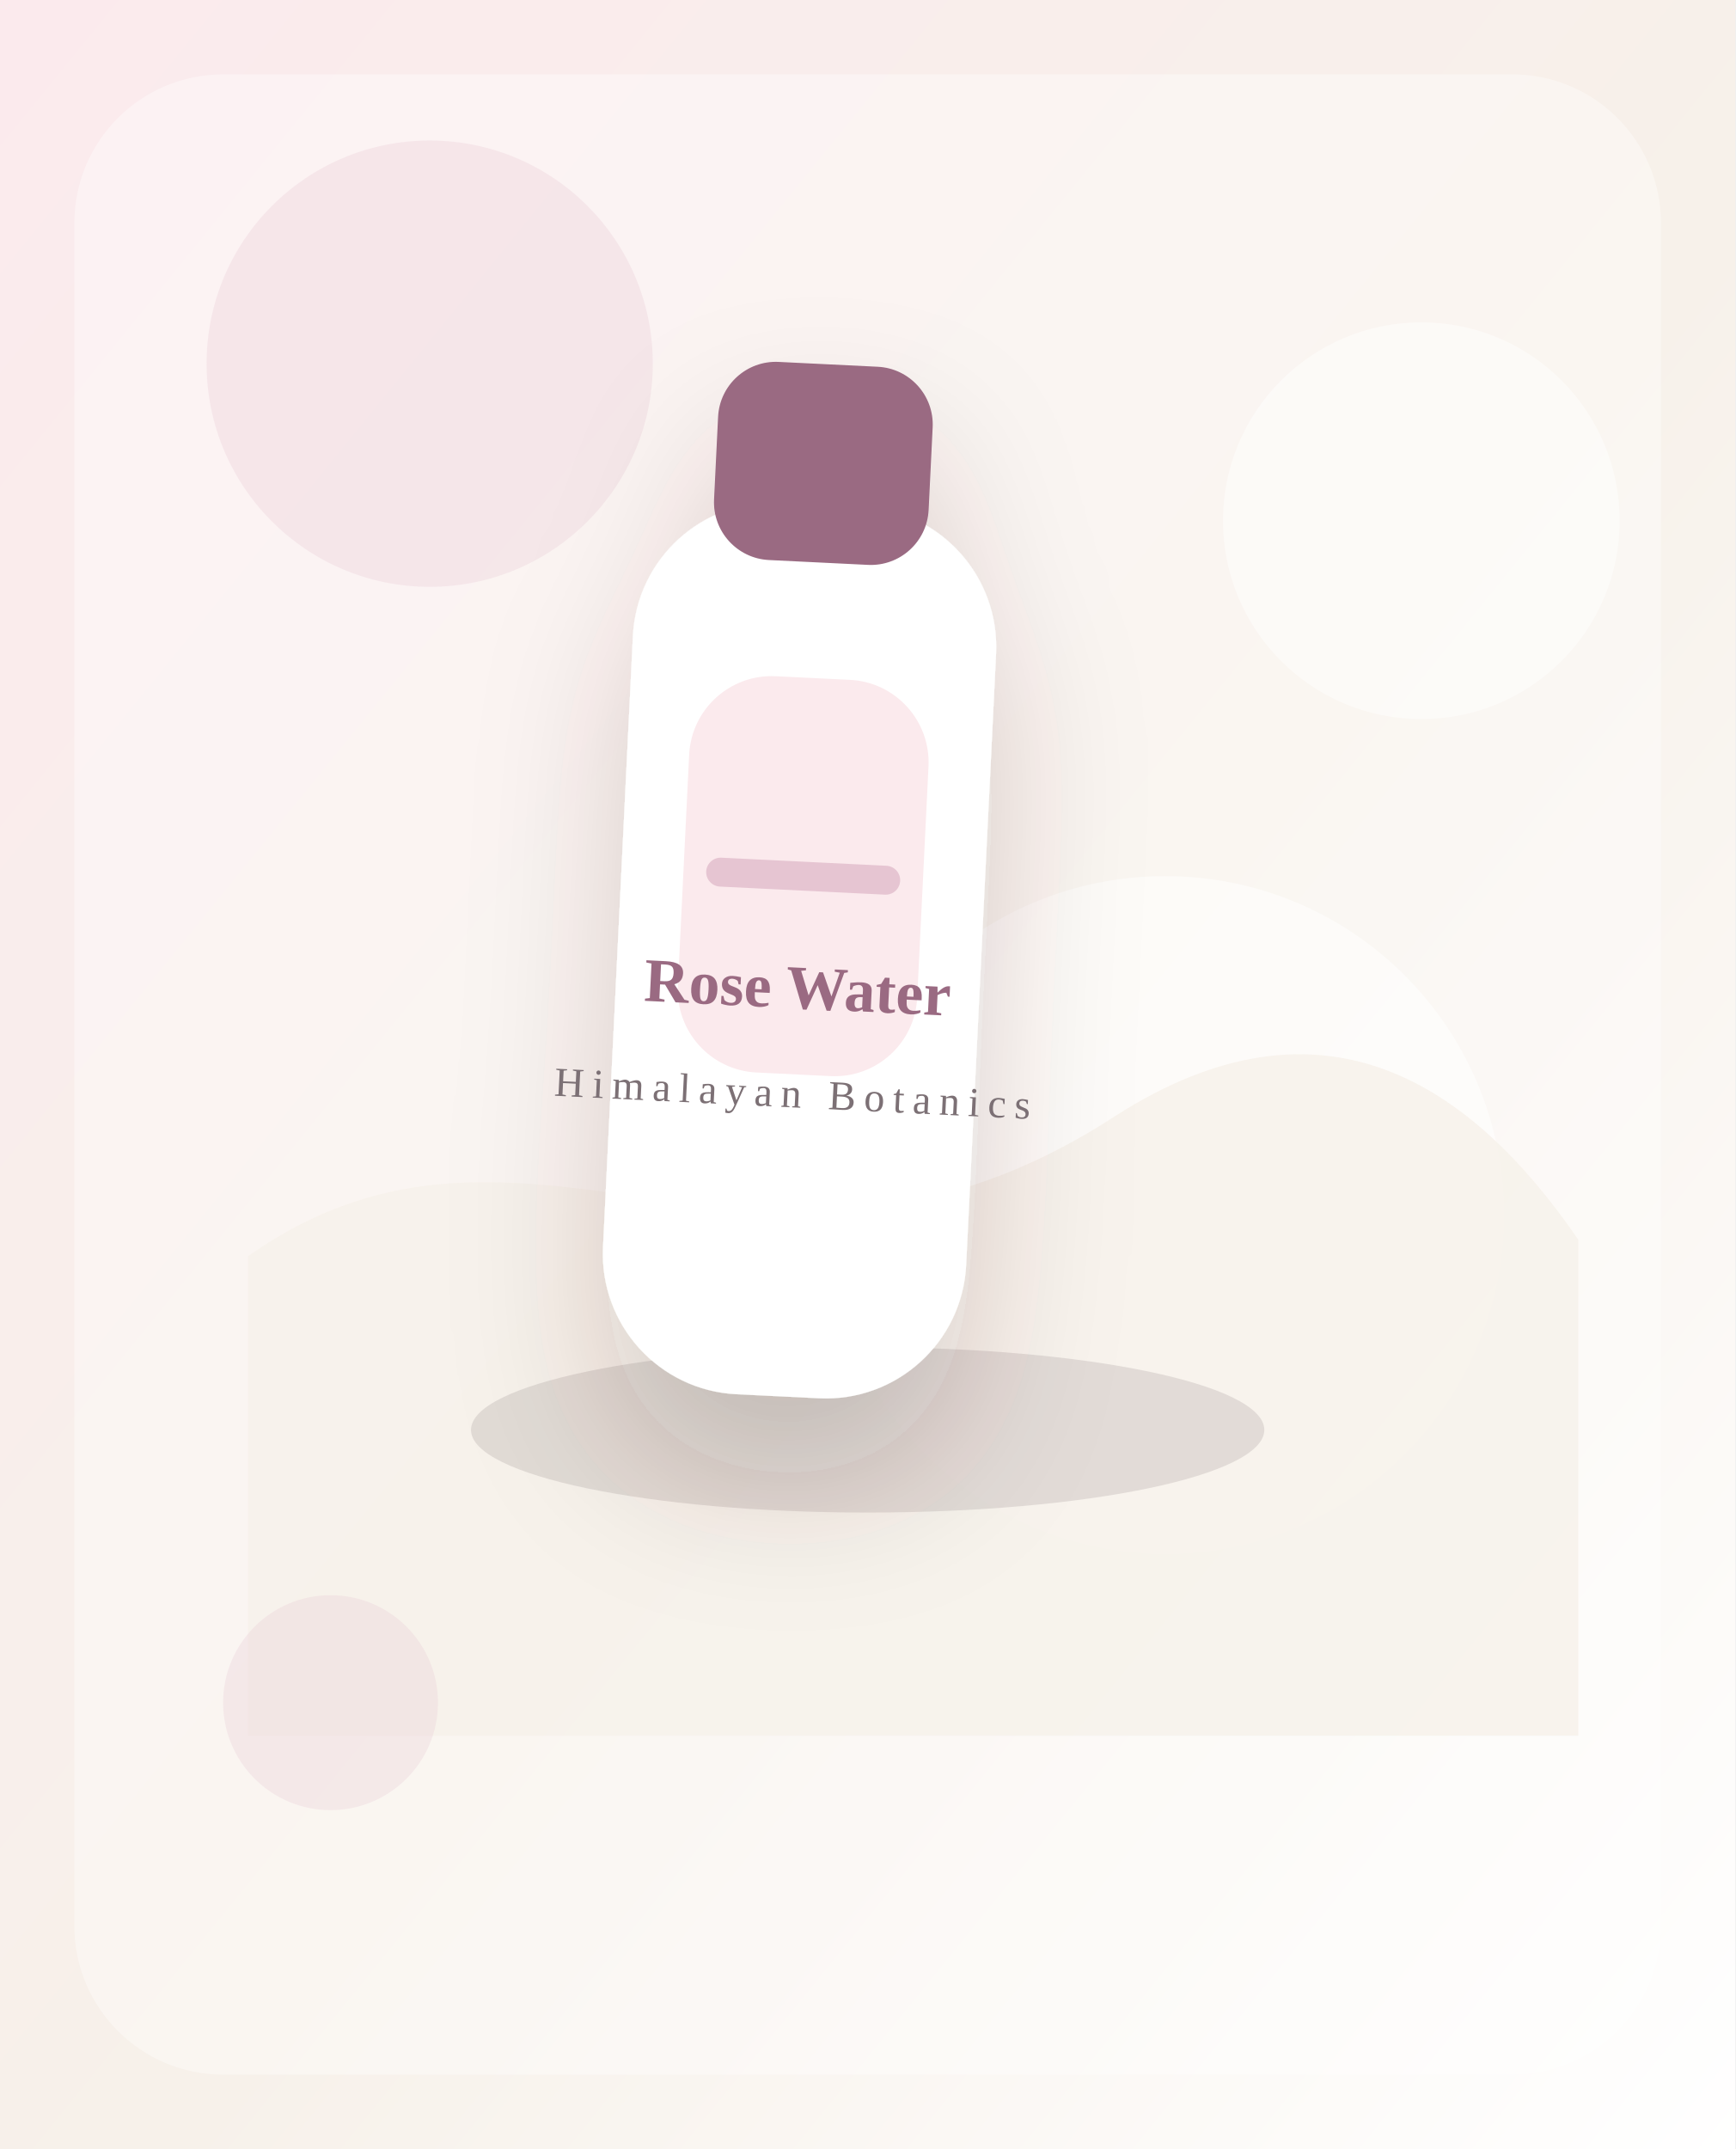
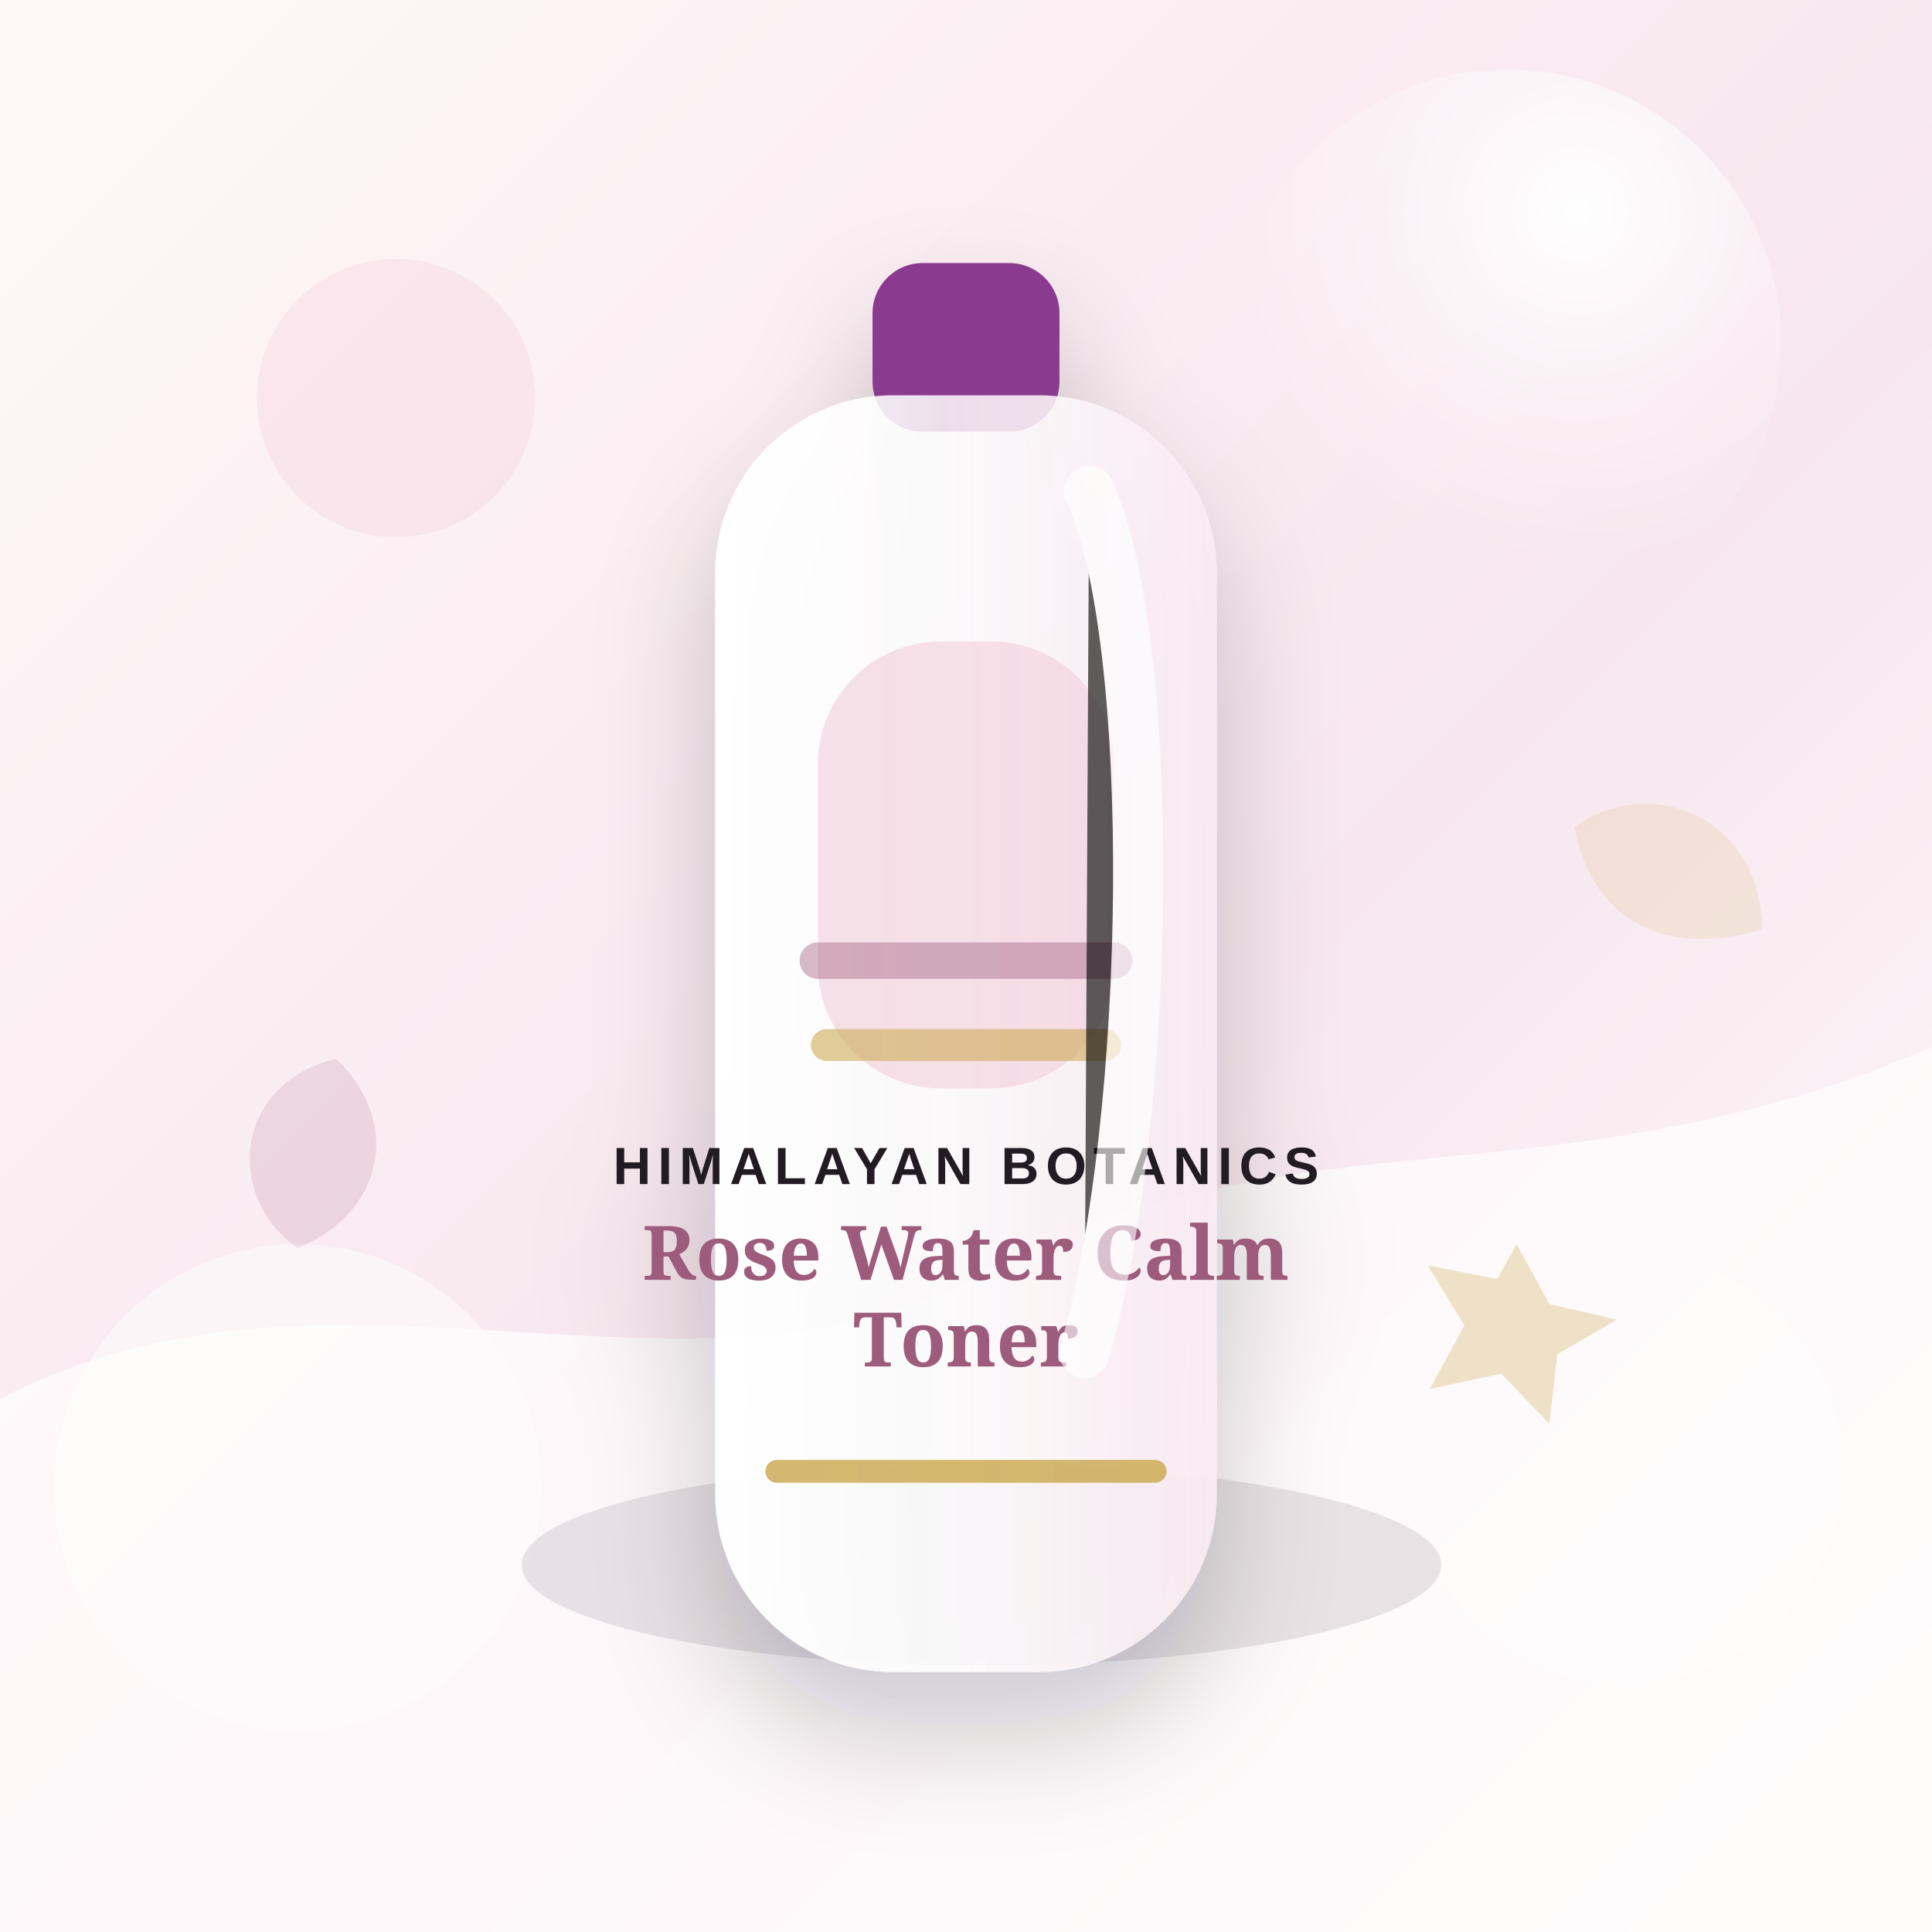
- <svg xmlns="http://www.w3.org/2000/svg" width="840" height="1040" viewBox="0 0 420 520" role="img" aria-label="Rose Water Calm Toner product photography">
+ <svg xmlns="http://www.w3.org/2000/svg" width="1000" height="1000" viewBox="0 0 1000 1000" role="img" aria-label="Rose Water Calm Toner">
  <defs>
-     <linearGradient id="bg" x1="0" y1="0" x2="1" y2="1">
-       <stop stop-color="#FBEAED" />
-       <stop offset="0.55" stop-color="#F7F1EA" />
-       <stop offset="1" stop-color="#FFFFFF" />
+     <linearGradient id="bg-p005" x1="0" y1="0" x2="1" y2="1">
+       <stop offset="0" stop-color="#FFF8F8" />
+       <stop offset="0.58" stop-color="#F7E6EE" />
+       <stop offset="1" stop-color="#FFFDFC" />
    </linearGradient>
-     <filter id="s" x="-20%" y="-20%" width="140%" height="140%">
-       <feDropShadow dx="0" dy="20" stdDeviation="18" flood-color="#432134" flood-opacity="0.18" />
+     <radialGradient id="halo-p005" cx="63%" cy="26%" r="64%">
+       <stop offset="0" stop-color="#FFFFFF" stop-opacity="0.96" />
+       <stop offset="0.54" stop-color="#FFFFFF" stop-opacity="0.32" />
+       <stop offset="1" stop-color="#FFFFFF" stop-opacity="0" />
+     </radialGradient>
+     <linearGradient id="glass-p005" x1="0" x2="1">
+       <stop offset="0" stop-color="#FFFFFF" stop-opacity="0.98" />
+       <stop offset="0.45" stop-color="#FFFFFF" stop-opacity="0.84" />
+       <stop offset="1" stop-color="#F9EAF2" stop-opacity="0.92" />
+     </linearGradient>
+     <filter id="shadow-p005" x="-40%" y="-40%" width="180%" height="180%">
+       <feDropShadow dx="0" dy="28" stdDeviation="26" flood-color="#1A0A1E" flood-opacity="0.22" />
+     </filter>
+     <filter id="softshadow-p005" x="-50%" y="-50%" width="200%" height="200%">
+       <feDropShadow dx="0" dy="16" stdDeviation="18" flood-color="#8B3A8F" flood-opacity="0.16" />
    </filter>
  </defs>
-   <rect width="420" height="520" fill="url(#bg)" />
-   <rect x="18" y="18" width="384" height="484" rx="36" fill="#fff" opacity="0.35" />
-   <circle cx="104" cy="88" r="54" fill="#E6C5D2" opacity="0.28" />
-   <circle cx="282" cy="294" r="82" fill="#fff" opacity="0.52" />
-   <path d="M60 304 C128 256 184 326 270 270 C320 238 356 262 382 300 L382 420 L60 420 Z" fill="#F7F1EA" opacity="0.82" />
-   <ellipse cx="210" cy="346" rx="96" ry="20" fill="#3b2932" opacity="0.12" />
-   <g filter="url(#s)">
-     <g transform="translate(-16 0) rotate(2.8 210 220)">
-       <rect x="166" y="122" width="88" height="216" rx="34" fill="#fff" />
-       <rect x="184" y="88" width="52" height="48" rx="14" fill="#9A6B82" />
-       <rect x="181" y="164" width="58" height="96" rx="20" fill="#FBEAED" />
-       <line x1="190" y1="212" x2="230" y2="212" stroke="#E6C5D2" stroke-width="7" stroke-linecap="round" />
-       <text x="210" y="244" text-anchor="middle" font-size="15" font-weight="700" fill="#9A6B82">Rose Water</text>
-       <text x="210" y="268" text-anchor="middle" font-size="10" letter-spacing="2" fill="#7c7074">Himalayan Botanics</text>
+   <rect width="1000" height="1000" rx="0" fill="url(#bg-p005)" />
+   <circle cx="780" cy="178" r="142" fill="url(#halo-p005)" />
+   <circle cx="154" cy="770" r="126" fill="#FFFFFF" opacity="0.48" />
+   <circle cx="205" cy="206" r="72" fill="#F2CEDB" opacity="0.32" />
+   <circle cx="842" cy="760" r="112" fill="#FFFFFF" opacity="0.30" />
+   <path d="M0 724 C172 635 356 741 507 660 C671 571 802 627 1000 542 L1000 1000 L0 1000 Z" fill="#FFFDFC" opacity="0.76" />
+   <ellipse cx="508" cy="810" rx="238" ry="52" fill="#1A0A1E" opacity="0.10" />
+   <g opacity="0.72">
+     <path d="M154 646 C116 619 121 561 174 548 C209 582 198 628 154 646Z" fill="#9D5C7B" opacity="0.22" />
+     <path d="M815 428 C856 399 912 425 912 481 C860 497 823 474 815 428Z" fill="#C9A84C" opacity="0.20" />
+     <path d="M785 644 l17 31 35 8 -31 18 -4 36 -25 -26 -37 8 18 -33 -19 -31 36 7z" fill="#C9A84C" opacity="0.40" />
+   </g>
+   <g transform="translate(-90 -55) scale(1.18)">
+     <g filter="url(#shadow-p005)">
+       <rect x="459.0" y="162" width="82" height="74" rx="22" fill="#8B3A8F" />
+       <rect x="390.0" y="220" width="220" height="560" rx="78" fill="url(#glass-p005)" />
+       <rect x="435.0" y="328" width="130" height="196" rx="54" fill="#F2CEDB" opacity="0.60" />
+       <rect x="427.0" y="460" width="146" height="16" rx="8" fill="#9D5C7B" opacity="0.42" />
+       <rect x="432.0" y="498" width="136" height="14" rx="7" fill="#C9A84C" opacity="0.56" />
+       <text x="500" y="566" text-anchor="middle" font-family="DM Sans, Arial, sans-serif" font-size="23" font-weight="700" letter-spacing="3" fill="#241F22">HIMALAYAN BOTANICS</text>
+       <text x="500" y="608" text-anchor="middle" font-family="Cormorant Garamond, Georgia, serif" font-size="33" font-weight="600" fill="#9D5C7B">Rose Water Calm</text>
+       <text x="500" y="646" text-anchor="middle" font-family="Cormorant Garamond, Georgia, serif" font-size="33" font-weight="600" fill="#9D5C7B">Toner</text>
+       <line x1="417.0" y1="692" x2="583.0" y2="692" stroke="#C9A84C" stroke-width="10" stroke-linecap="round" opacity="0.8" />
+       <path d="M554.0 262 C584.0 326 582.0 536 552.0 640" stroke="#FFFFFF" stroke-width="22" stroke-linecap="round" opacity="0.62" />
    </g>
  </g>
-   <circle cx="344" cy="126" r="48" fill="#fff" opacity="0.45" />
-   <circle cx="80" cy="412" r="26" fill="#E6C5D2" opacity="0.28" />
</svg>
